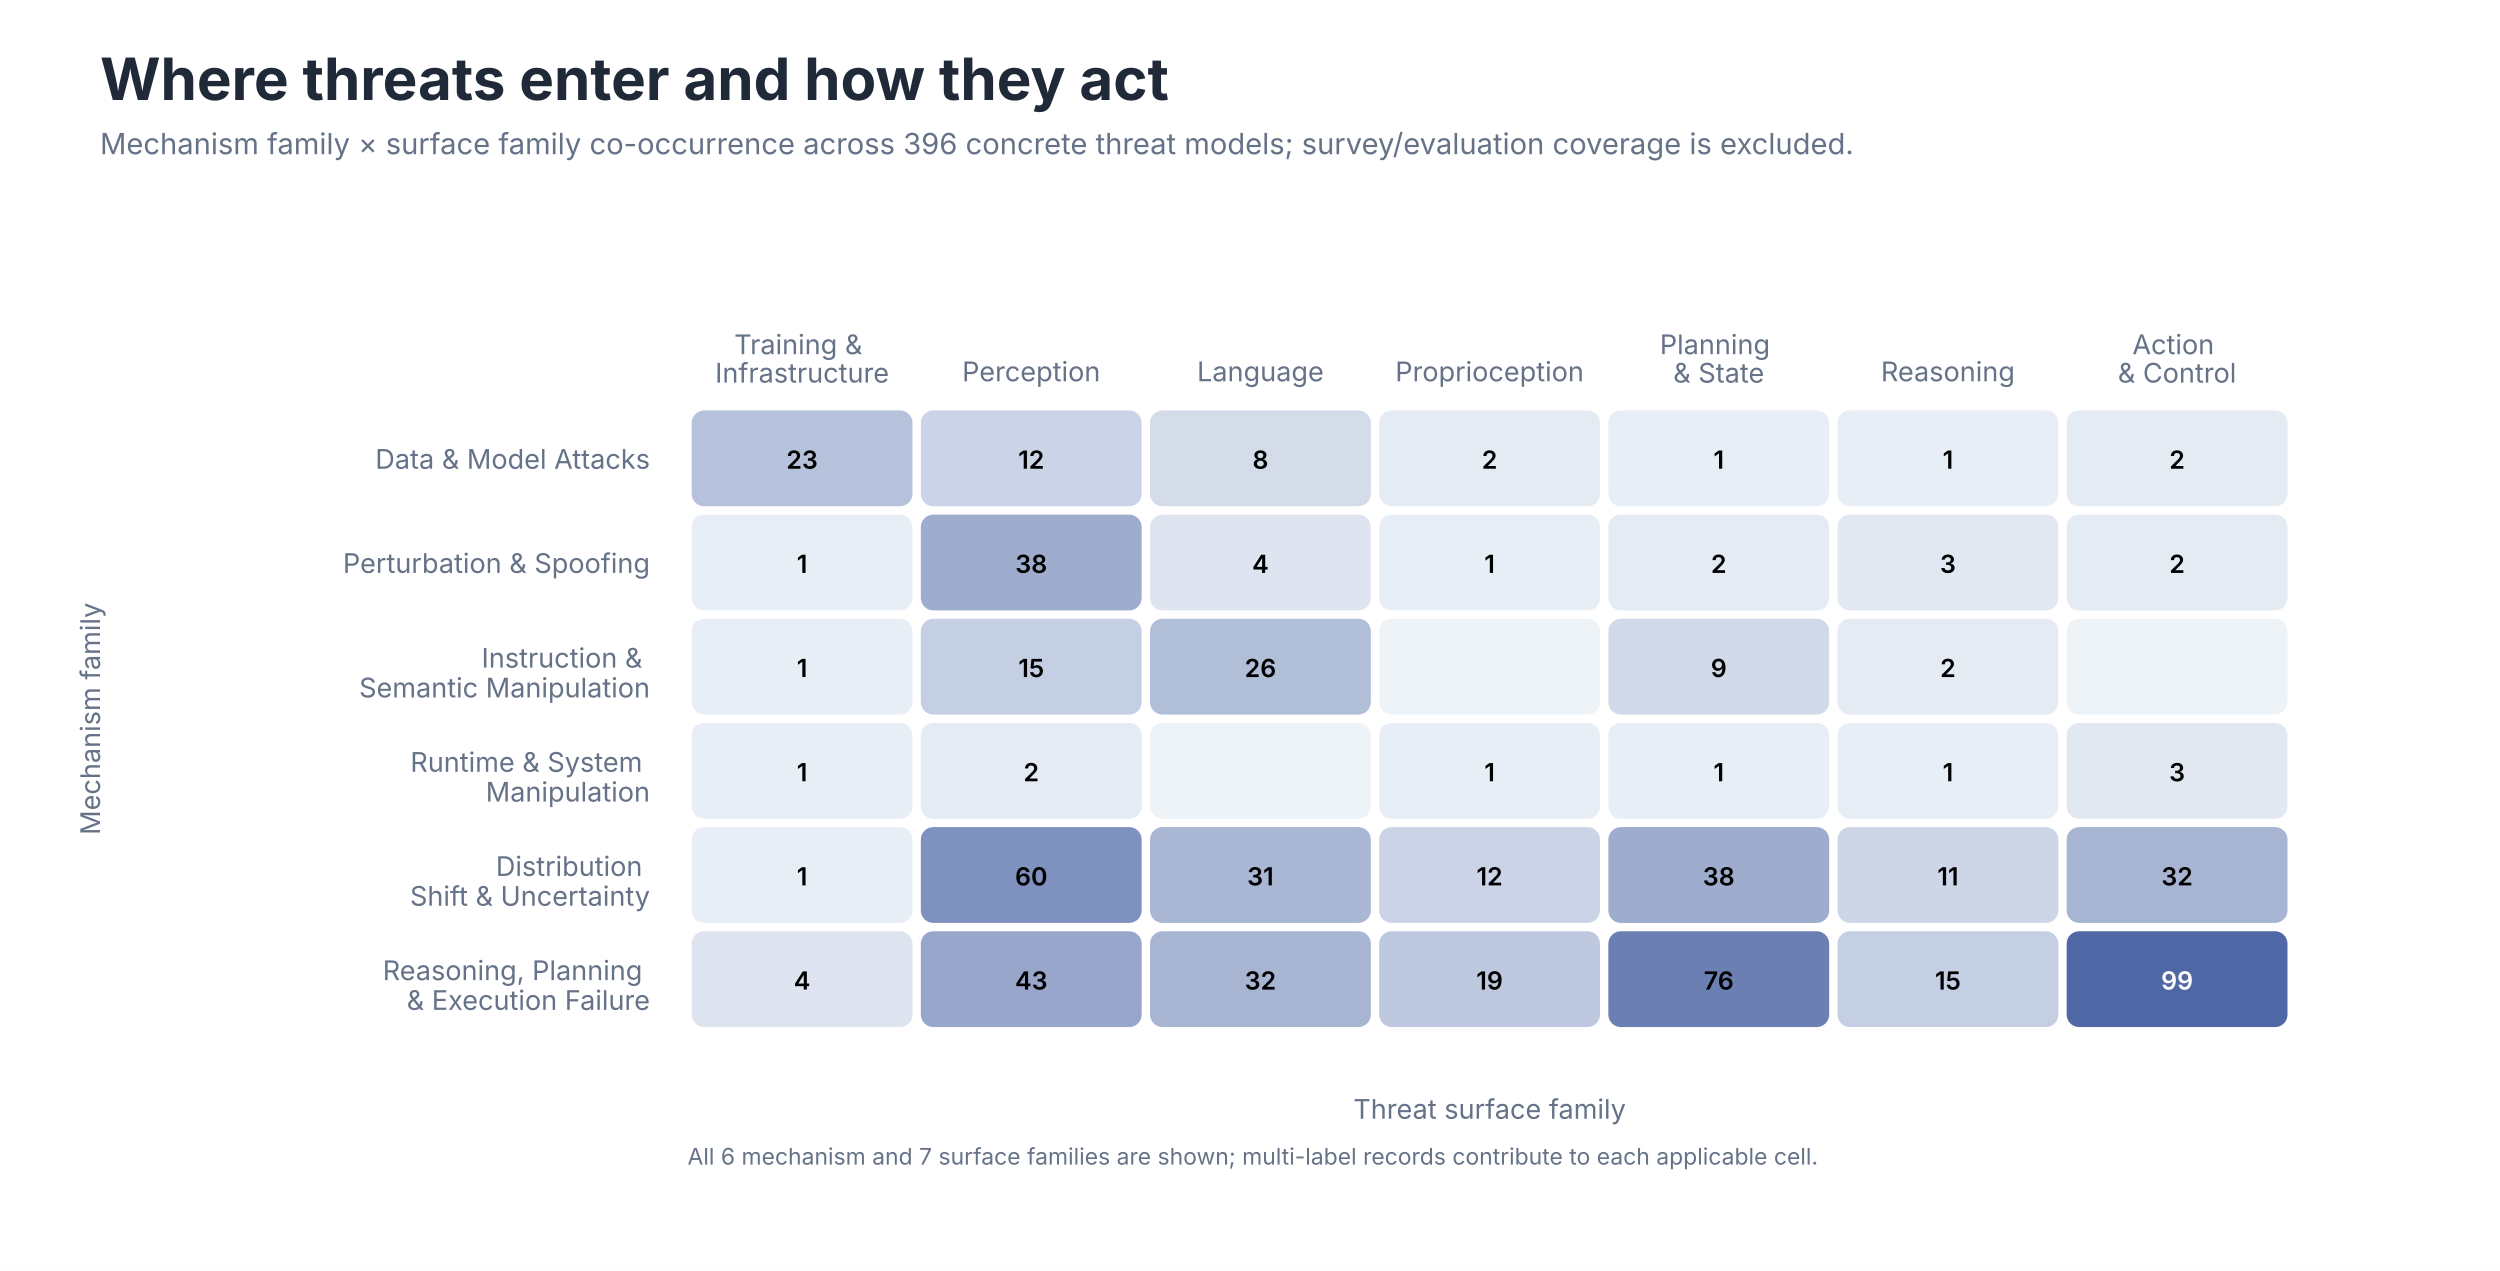
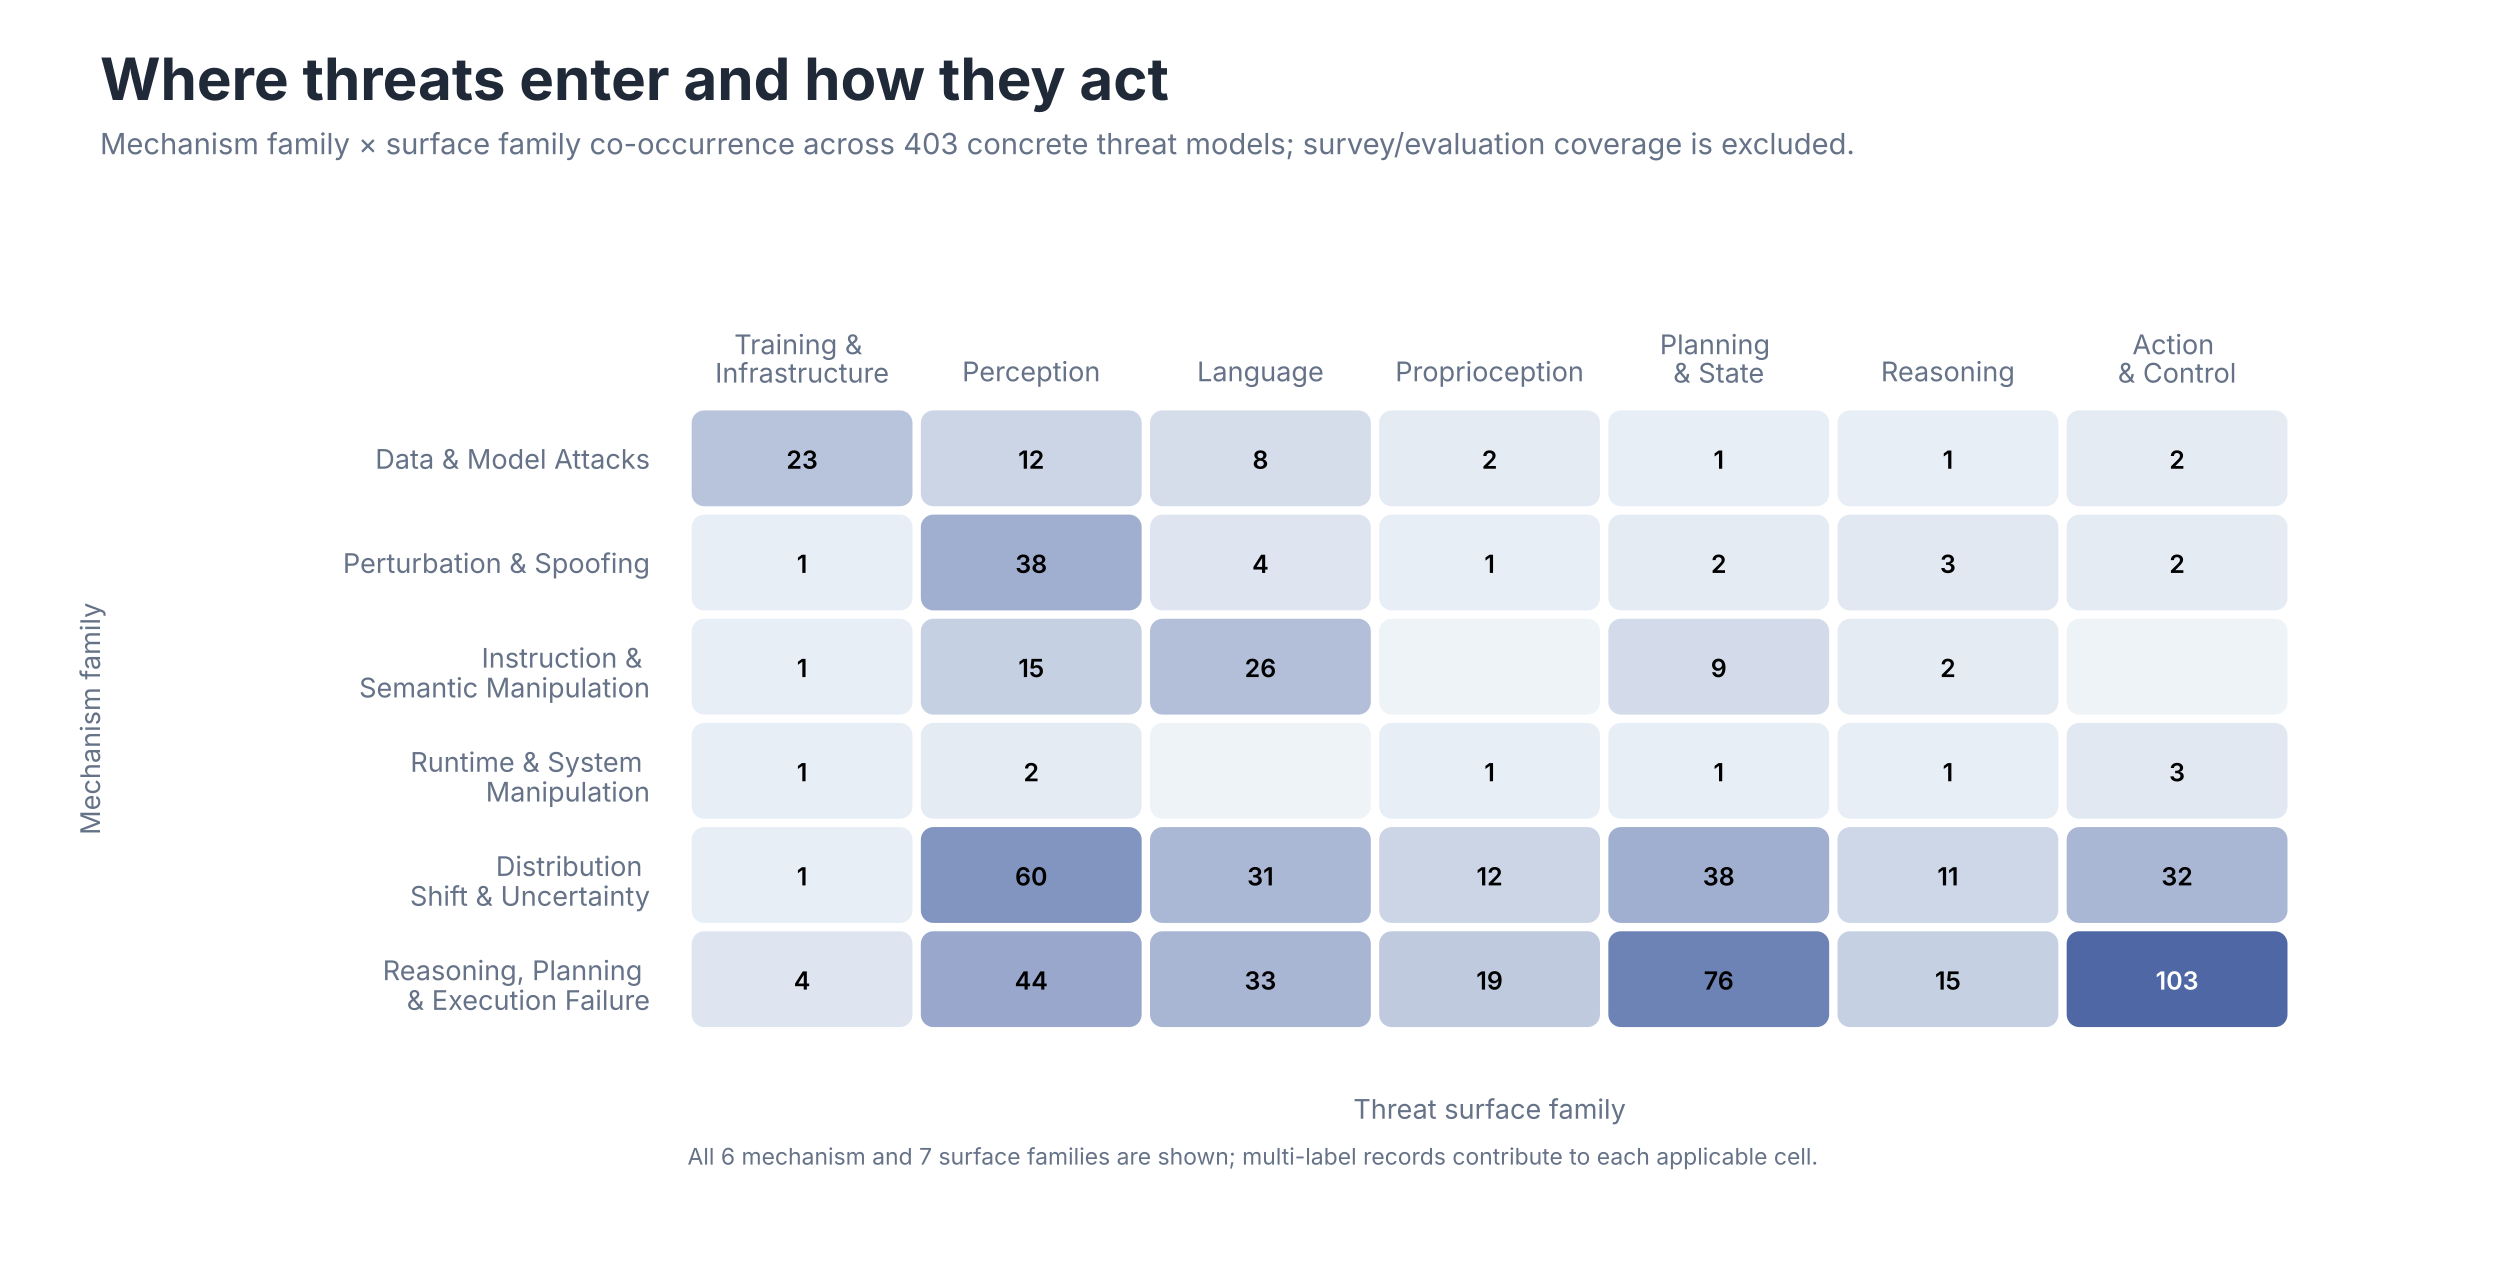
<svg xmlns="http://www.w3.org/2000/svg" role="img" aria-labelledby="title desc" viewBox="0 0 1200 610">
  <style>
text { font-family: -apple-system, BlinkMacSystemFont, 'Segoe UI', sans-serif; }
.title { font-size: 28px; font-weight: 650; fill: #202938; }
.subtitle { font-size: 14px; fill: #657287; }
.axis { font-size: 13px; fill: #657287; }
.label { font-size: 13px; fill: #202938; }
.small { font-size: 11px; fill: #657287; }
</style>
  <rect width="1200" height="610" fill="#FFFFFF" />
  <text class="title" x="48" y="48">Where threats enter and how they act</text>
-   <text class="subtitle" x="48" y="74">Mechanism family × surface family co-occurrence across 396 concrete threat models; survey/evaluation coverage is excluded.</text>
+   <text class="subtitle" x="48" y="74">Mechanism family × surface family co-occurrence across 403 concrete threat models; survey/evaluation coverage is excluded.</text>
  <text class="axis" text-anchor="middle" x="385.0" y="170.0">
    <tspan x="385.0" dy="0em">Training &amp;</tspan>
    <tspan x="385.0" dy="1.05em">Infrastructure</tspan>
  </text>
  <text class="axis" text-anchor="middle" x="495.0" y="183.0">
    <tspan x="495.0" dy="0em">Perception</tspan>
  </text>
  <text class="axis" text-anchor="middle" x="605.0" y="183.0">
    <tspan x="605.0" dy="0em">Language</tspan>
  </text>
  <text class="axis" text-anchor="middle" x="715.0" y="183.0">
    <tspan x="715.0" dy="0em">Proprioception</tspan>
  </text>
  <text class="axis" text-anchor="middle" x="825.0" y="170.0">
    <tspan x="825.0" dy="0em">Planning</tspan>
    <tspan x="825.0" dy="1.05em">&amp; State</tspan>
  </text>
  <text class="axis" text-anchor="middle" x="935.0" y="183.0">
    <tspan x="935.0" dy="0em">Reasoning</tspan>
  </text>
  <text class="axis" text-anchor="middle" x="1045.0" y="170.0">
    <tspan x="1045.0" dy="0em">Action</tspan>
    <tspan x="1045.0" dy="1.05em">&amp; Control</tspan>
  </text>
  <text class="axis" text-anchor="end" x="312.0" y="225.0">Data &amp; Model Attacks</text>
  <text class="axis" text-anchor="end" x="312.0" y="275.0">Perturbation &amp; Spoofing</text>
  <text class="axis" text-anchor="end" x="312.0" y="325.0">
    <tspan x="312.0" dy="-0.35em">Instruction &amp;</tspan>
    <tspan x="312.0" dy="1.1em">Semantic Manipulation</tspan>
  </text>
  <text class="axis" text-anchor="end" x="312.0" y="375.0">
    <tspan x="312.0" dy="-0.35em">Runtime &amp; System</tspan>
    <tspan x="312.0" dy="1.1em">Manipulation</tspan>
  </text>
  <text class="axis" text-anchor="end" x="312.0" y="425.0">
    <tspan x="312.0" dy="-0.35em">Distribution</tspan>
    <tspan x="312.0" dy="1.1em">Shift &amp; Uncertainty</tspan>
  </text>
  <text class="axis" text-anchor="end" x="312.0" y="475.0">
    <tspan x="312.0" dy="-0.35em">Reasoning, Planning</tspan>
    <tspan x="312.0" dy="1.1em">&amp; Execution Failure</tspan>
  </text>
-   <rect x="332" y="197" width="106" height="46" rx="6" fill="#B6C2DB" />
+   <rect x="332" y="197" width="106" height="46" rx="6" fill="#B8C3DC" />
  <text x="385.0" y="225.0" text-anchor="middle" font-size="12" font-weight="600" fill="#000000">23</text>
-   <rect x="442" y="197" width="106" height="46" rx="6" fill="#CBD4E6" />
+   <rect x="442" y="197" width="106" height="46" rx="6" fill="#CCD5E6" />
  <text x="495.0" y="225.0" text-anchor="middle" font-size="12" font-weight="600" fill="#000000">12</text>
-   <rect x="552" y="197" width="106" height="46" rx="6" fill="#D4DCEA" />
+   <rect x="552" y="197" width="106" height="46" rx="6" fill="#D5DDEB" />
  <text x="605.0" y="225.0" text-anchor="middle" font-size="12" font-weight="600" fill="#000000">8</text>
-   <rect x="662" y="197" width="106" height="46" rx="6" fill="#E4EBF3" />
+   <rect x="662" y="197" width="106" height="46" rx="6" fill="#E5EBF3" />
  <text x="715.0" y="225.0" text-anchor="middle" font-size="12" font-weight="600" fill="#000000">2</text>
  <rect x="772" y="197" width="106" height="46" rx="6" fill="#E8EEF5" />
  <text x="825.0" y="225.0" text-anchor="middle" font-size="12" font-weight="600" fill="#000000">1</text>
  <rect x="882" y="197" width="106" height="46" rx="6" fill="#E8EEF5" />
  <text x="935.0" y="225.0" text-anchor="middle" font-size="12" font-weight="600" fill="#000000">1</text>
-   <rect x="992" y="197" width="106" height="46" rx="6" fill="#E4EBF3" />
+   <rect x="992" y="197" width="106" height="46" rx="6" fill="#E5EBF3" />
  <text x="1045.0" y="225.0" text-anchor="middle" font-size="12" font-weight="600" fill="#000000">2</text>
  <rect x="332" y="247" width="106" height="46" rx="6" fill="#E8EEF5" />
  <text x="385.0" y="275.0" text-anchor="middle" font-size="12" font-weight="600" fill="#000000">1</text>
-   <rect x="442" y="247" width="106" height="46" rx="6" fill="#9EADCE" />
+   <rect x="442" y="247" width="106" height="46" rx="6" fill="#A0AFD0" />
  <text x="495.0" y="275.0" text-anchor="middle" font-size="12" font-weight="600" fill="#000000">38</text>
-   <rect x="552" y="247" width="106" height="46" rx="6" fill="#DEE5F0" />
+   <rect x="552" y="247" width="106" height="46" rx="6" fill="#DFE5F0" />
  <text x="605.0" y="275.0" text-anchor="middle" font-size="12" font-weight="600" fill="#000000">4</text>
  <rect x="662" y="247" width="106" height="46" rx="6" fill="#E8EEF5" />
  <text x="715.0" y="275.0" text-anchor="middle" font-size="12" font-weight="600" fill="#000000">1</text>
-   <rect x="772" y="247" width="106" height="46" rx="6" fill="#E4EBF3" />
+   <rect x="772" y="247" width="106" height="46" rx="6" fill="#E5EBF3" />
  <text x="825.0" y="275.0" text-anchor="middle" font-size="12" font-weight="600" fill="#000000">2</text>
-   <rect x="882" y="247" width="106" height="46" rx="6" fill="#E1E8F1" />
+   <rect x="882" y="247" width="106" height="46" rx="6" fill="#E2E8F1" />
  <text x="935.0" y="275.0" text-anchor="middle" font-size="12" font-weight="600" fill="#000000">3</text>
-   <rect x="992" y="247" width="106" height="46" rx="6" fill="#E4EBF3" />
+   <rect x="992" y="247" width="106" height="46" rx="6" fill="#E5EBF3" />
  <text x="1045.0" y="275.0" text-anchor="middle" font-size="12" font-weight="600" fill="#000000">2</text>
  <rect x="332" y="297" width="106" height="46" rx="6" fill="#E8EEF5" />
  <text x="385.0" y="325.0" text-anchor="middle" font-size="12" font-weight="600" fill="#000000">1</text>
-   <rect x="442" y="297" width="106" height="46" rx="6" fill="#C5CFE3" />
+   <rect x="442" y="297" width="106" height="46" rx="6" fill="#C6D0E3" />
  <text x="495.0" y="325.0" text-anchor="middle" font-size="12" font-weight="600" fill="#000000">15</text>
-   <rect x="552" y="297" width="106" height="46" rx="6" fill="#B1BED8" />
+   <rect x="552" y="297" width="106" height="46" rx="6" fill="#B3BFD9" />
  <text x="605.0" y="325.0" text-anchor="middle" font-size="12" font-weight="600" fill="#000000">26</text>
  <rect x="662" y="297" width="106" height="46" rx="6" fill="#EEF3F8" />
  <text x="715.0" y="325.0" text-anchor="middle" font-size="12" font-weight="600" fill="#000000" />
-   <rect x="772" y="297" width="106" height="46" rx="6" fill="#D2DAE9" />
+   <rect x="772" y="297" width="106" height="46" rx="6" fill="#D3DBEA" />
  <text x="825.0" y="325.0" text-anchor="middle" font-size="12" font-weight="600" fill="#000000">9</text>
-   <rect x="882" y="297" width="106" height="46" rx="6" fill="#E4EBF3" />
+   <rect x="882" y="297" width="106" height="46" rx="6" fill="#E5EBF3" />
  <text x="935.0" y="325.0" text-anchor="middle" font-size="12" font-weight="600" fill="#000000">2</text>
  <rect x="992" y="297" width="106" height="46" rx="6" fill="#EEF3F8" />
  <text x="1045.0" y="325.0" text-anchor="middle" font-size="12" font-weight="600" fill="#000000" />
  <rect x="332" y="347" width="106" height="46" rx="6" fill="#E8EEF5" />
  <text x="385.0" y="375.0" text-anchor="middle" font-size="12" font-weight="600" fill="#000000">1</text>
-   <rect x="442" y="347" width="106" height="46" rx="6" fill="#E4EBF3" />
+   <rect x="442" y="347" width="106" height="46" rx="6" fill="#E5EBF3" />
  <text x="495.0" y="375.0" text-anchor="middle" font-size="12" font-weight="600" fill="#000000">2</text>
  <rect x="552" y="347" width="106" height="46" rx="6" fill="#EEF3F8" />
  <text x="605.0" y="375.0" text-anchor="middle" font-size="12" font-weight="600" fill="#000000" />
  <rect x="662" y="347" width="106" height="46" rx="6" fill="#E8EEF5" />
  <text x="715.0" y="375.0" text-anchor="middle" font-size="12" font-weight="600" fill="#000000">1</text>
  <rect x="772" y="347" width="106" height="46" rx="6" fill="#E8EEF5" />
  <text x="825.0" y="375.0" text-anchor="middle" font-size="12" font-weight="600" fill="#000000">1</text>
  <rect x="882" y="347" width="106" height="46" rx="6" fill="#E8EEF5" />
  <text x="935.0" y="375.0" text-anchor="middle" font-size="12" font-weight="600" fill="#000000">1</text>
-   <rect x="992" y="347" width="106" height="46" rx="6" fill="#E1E8F1" />
+   <rect x="992" y="347" width="106" height="46" rx="6" fill="#E2E8F1" />
  <text x="1045.0" y="375.0" text-anchor="middle" font-size="12" font-weight="600" fill="#000000">3</text>
  <rect x="332" y="397" width="106" height="46" rx="6" fill="#E8EEF5" />
  <text x="385.0" y="425.0" text-anchor="middle" font-size="12" font-weight="600" fill="#000000">1</text>
-   <rect x="442" y="397" width="106" height="46" rx="6" fill="#7F91BE" />
+   <rect x="442" y="397" width="106" height="46" rx="6" fill="#8294C0" />
  <text x="495.0" y="425.0" text-anchor="middle" font-size="12" font-weight="600" fill="#000000">60</text>
-   <rect x="552" y="397" width="106" height="46" rx="6" fill="#A9B6D4" />
+   <rect x="552" y="397" width="106" height="46" rx="6" fill="#ABB8D5" />
  <text x="605.0" y="425.0" text-anchor="middle" font-size="12" font-weight="600" fill="#000000">31</text>
-   <rect x="662" y="397" width="106" height="46" rx="6" fill="#CBD4E6" />
+   <rect x="662" y="397" width="106" height="46" rx="6" fill="#CCD5E6" />
  <text x="715.0" y="425.0" text-anchor="middle" font-size="12" font-weight="600" fill="#000000">12</text>
-   <rect x="772" y="397" width="106" height="46" rx="6" fill="#9EADCE" />
+   <rect x="772" y="397" width="106" height="46" rx="6" fill="#A0AFD0" />
  <text x="825.0" y="425.0" text-anchor="middle" font-size="12" font-weight="600" fill="#000000">38</text>
-   <rect x="882" y="397" width="106" height="46" rx="6" fill="#CDD6E7" />
+   <rect x="882" y="397" width="106" height="46" rx="6" fill="#CED7E7" />
  <text x="935.0" y="425.0" text-anchor="middle" font-size="12" font-weight="600" fill="#000000">11</text>
-   <rect x="992" y="397" width="106" height="46" rx="6" fill="#A7B5D3" />
+   <rect x="992" y="397" width="106" height="46" rx="6" fill="#A9B7D4" />
  <text x="1045.0" y="425.0" text-anchor="middle" font-size="12" font-weight="600" fill="#000000">32</text>
-   <rect x="332" y="447" width="106" height="46" rx="6" fill="#DEE5F0" />
+   <rect x="332" y="447" width="106" height="46" rx="6" fill="#DFE5F0" />
  <text x="385.0" y="475.0" text-anchor="middle" font-size="12" font-weight="600" fill="#000000">4</text>
-   <rect x="442" y="447" width="106" height="46" rx="6" fill="#97A6CA" />
-   <text x="495.0" y="475.0" text-anchor="middle" font-size="12" font-weight="600" fill="#000000">43</text>
-   <rect x="552" y="447" width="106" height="46" rx="6" fill="#A7B5D3" />
-   <text x="605.0" y="475.0" text-anchor="middle" font-size="12" font-weight="600" fill="#000000">32</text>
-   <rect x="662" y="447" width="106" height="46" rx="6" fill="#BEC8DF" />
+   <rect x="442" y="447" width="106" height="46" rx="6" fill="#98A7CB" />
+   <text x="495.0" y="475.0" text-anchor="middle" font-size="12" font-weight="600" fill="#000000">44</text>
+   <rect x="552" y="447" width="106" height="46" rx="6" fill="#A8B5D3" />
+   <text x="605.0" y="475.0" text-anchor="middle" font-size="12" font-weight="600" fill="#000000">33</text>
+   <rect x="662" y="447" width="106" height="46" rx="6" fill="#BFCADF" />
  <text x="715.0" y="475.0" text-anchor="middle" font-size="12" font-weight="600" fill="#000000">19</text>
-   <rect x="772" y="447" width="106" height="46" rx="6" fill="#6B7FB3" />
+   <rect x="772" y="447" width="106" height="46" rx="6" fill="#6E83B5" />
  <text x="825.0" y="475.0" text-anchor="middle" font-size="12" font-weight="600" fill="#000000">76</text>
-   <rect x="882" y="447" width="106" height="46" rx="6" fill="#C5CFE3" />
+   <rect x="882" y="447" width="106" height="46" rx="6" fill="#C6D0E3" />
  <text x="935.0" y="475.0" text-anchor="middle" font-size="12" font-weight="600" fill="#000000">15</text>
  <rect x="992" y="447" width="106" height="46" rx="6" fill="#4F67A5" />
-   <text x="1045.0" y="475.0" text-anchor="middle" font-size="12" font-weight="600" fill="#FFFFFF">99</text>
+   <text x="1045.0" y="475.0" text-anchor="middle" font-size="12" font-weight="600" fill="#FFFFFF">103</text>
  <text class="axis" x="715.0" y="537" text-anchor="middle">Threat surface family</text>
  <text class="axis" transform="translate(48 345.0) rotate(-90)" text-anchor="middle">Mechanism family</text>
  <text class="small" x="330" y="559">All 6 mechanism and 7 surface families are shown; multi-label records contribute to each applicable cell.</text>
</svg>
